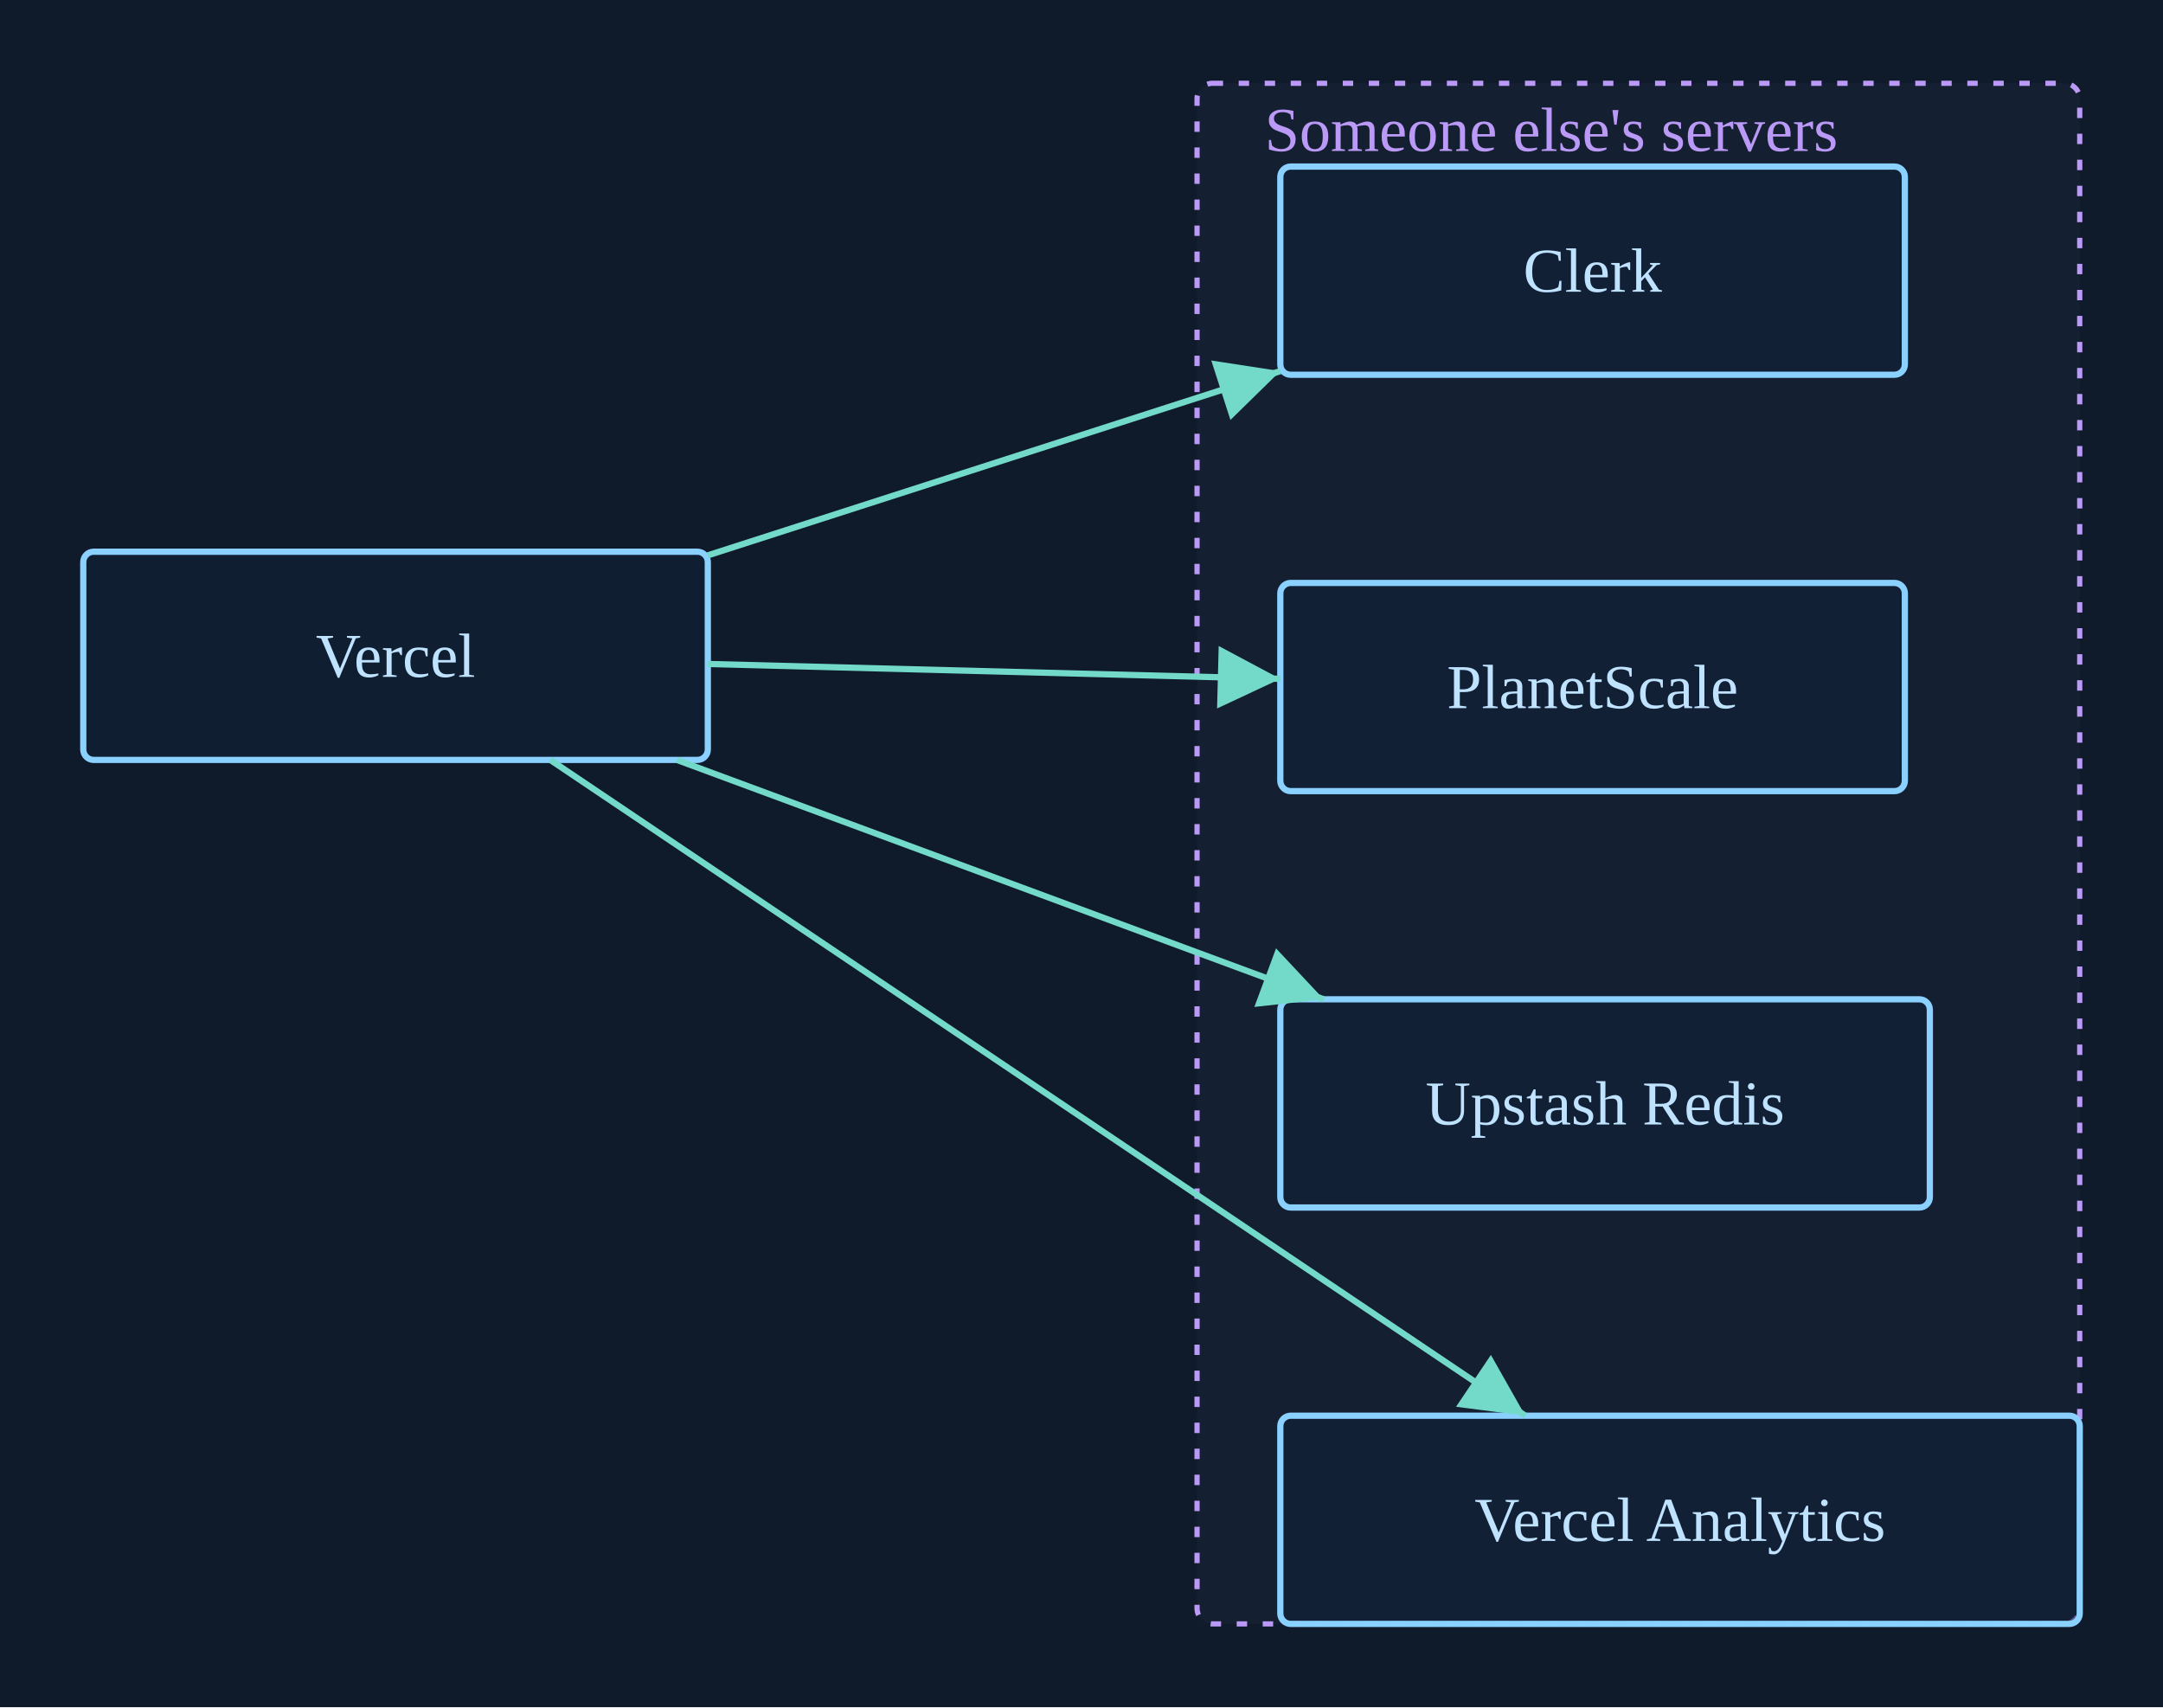
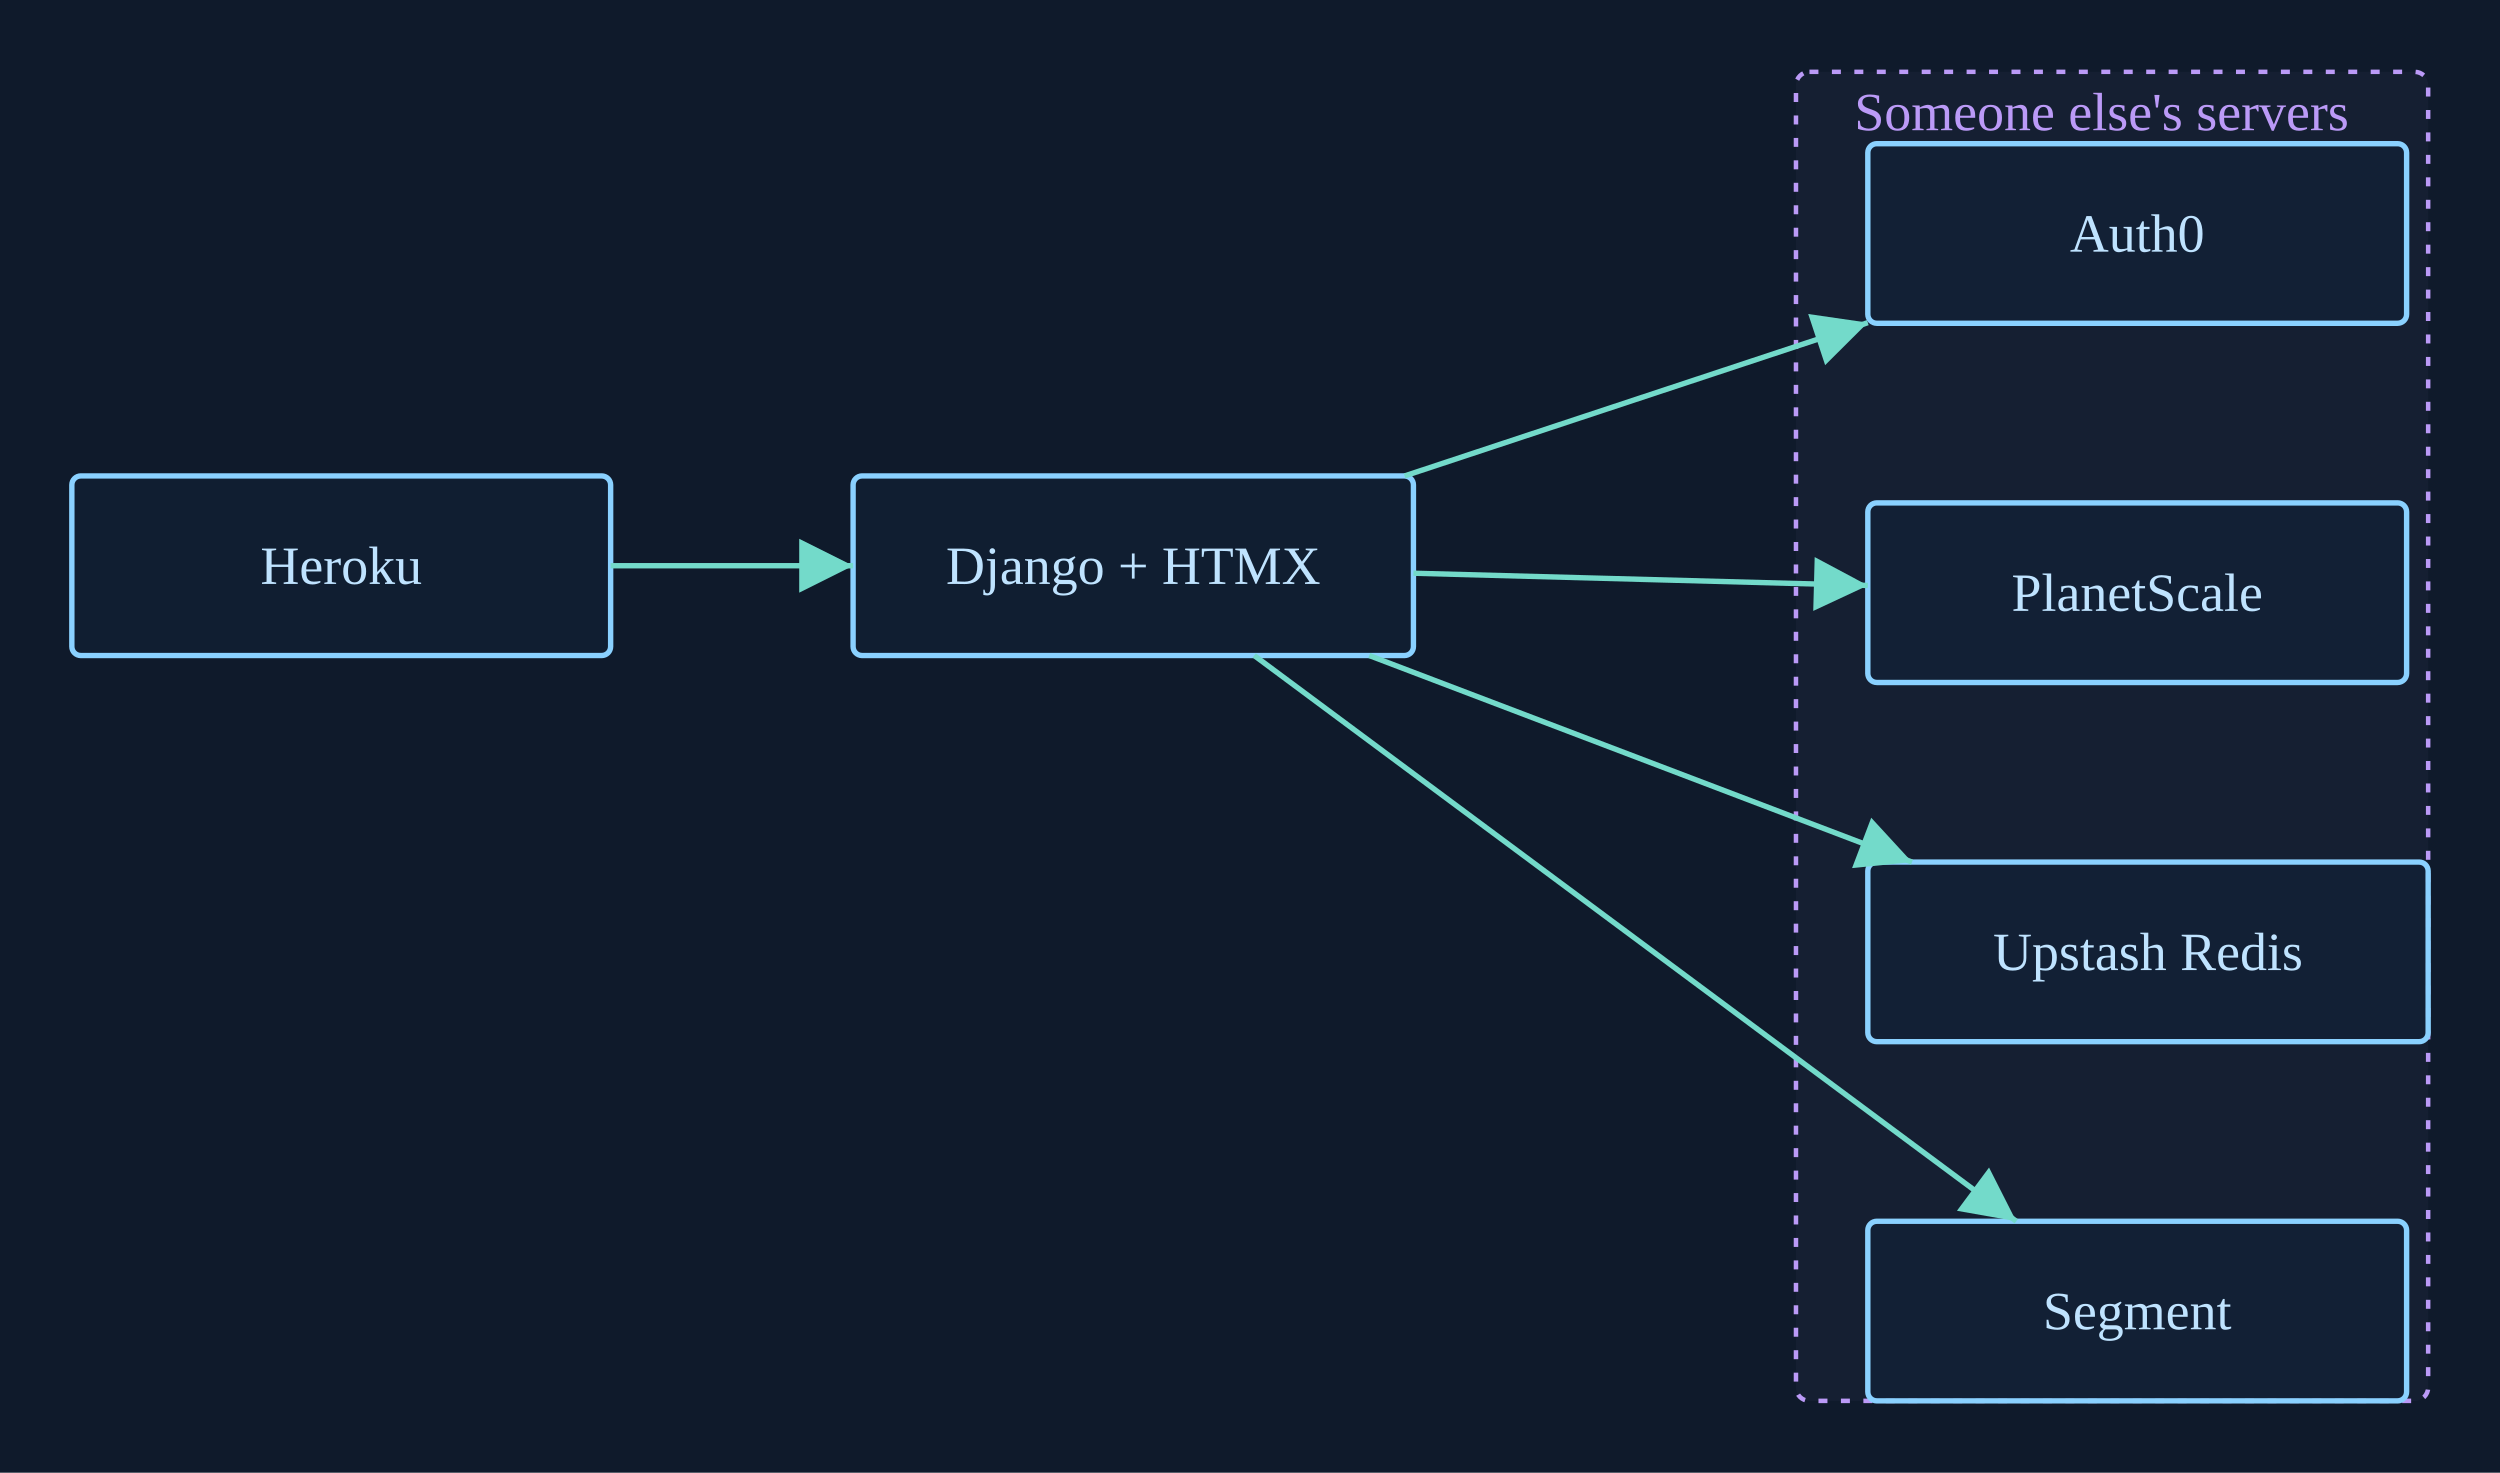
- <svg xmlns="http://www.w3.org/2000/svg" viewBox="0.00 4.00 415.60 328.00" width="415.60" height="328.00">
+ <svg xmlns="http://www.w3.org/2000/svg" viewBox="0.00 4.00 556.80 328.00" width="556.80" height="328.00">
  <defs>
    <marker id="ah-filled" markerWidth="10" markerHeight="10" refX="10" refY="5" orient="auto">
      <path d="M0,0 L10,5 L0,10 Z" fill="context-stroke" stroke="none" />
    </marker>
  </defs>
-   <rect x="0.00" y="4.00" width="415.60" height="328.00" fill="#0f1a2b" />
+   <rect x="0.00" y="4.00" width="556.80" height="328.00" fill="#0f1a2b" />
  <g id="group-hosted" data-element-id="hosted" data-kind="group">
-     <rect x="230.00" y="20.00" width="169.60" height="296.00" rx="3.00" fill="#bb9af7" fill-opacity="0.04" stroke="#bb9af7" stroke-width="1.00" stroke-dasharray="2,3" />
-     <text x="243.00" y="33.00" text-anchor="start" fill="#bb9af7">
-       <tspan x="243.00" dy="0">Someone else's servers</tspan>
+     <rect x="400.00" y="20.00" width="140.80" height="296.00" rx="3.00" fill="#bb9af7" fill-opacity="0.04" stroke="#bb9af7" stroke-width="1.00" stroke-dasharray="2,3" />
+     <text x="413.00" y="33.00" text-anchor="start" fill="#bb9af7">
+       <tspan x="413.00" dy="0">Someone else's servers</tspan>
    </text>
  </g>
  <g id="node-analytics" data-element-id="analytics" data-kind="node">
-     <rect x="246.00" y="276.00" width="153.60" height="40.00" rx="2.00" fill="#122238" fill-opacity="0.55" stroke="#8ad1ff" stroke-width="1.20" />
-     <text x="322.80" y="296.00" text-anchor="middle" dominant-baseline="central" fill="#bfe3ff">
-       <tspan x="322.80" dy="0">Vercel Analytics</tspan>
+     <rect x="416.00" y="276.00" width="120.00" height="40.00" rx="2.00" fill="#122238" fill-opacity="0.55" stroke="#8ad1ff" stroke-width="1.20" />
+     <text x="476.00" y="296.00" text-anchor="middle" dominant-baseline="central" fill="#bfe3ff">
+       <tspan x="476.00" dy="0">Segment</tspan>
+     </text>
+   </g>
+   <g id="node-app" data-element-id="app" data-kind="node">
+     <rect x="190.00" y="110.00" width="124.80" height="40.00" rx="2.00" fill="#122238" fill-opacity="0.55" stroke="#8ad1ff" stroke-width="1.20" />
+     <text x="252.40" y="130.00" text-anchor="middle" dominant-baseline="central" fill="#bfe3ff">
+       <tspan x="252.40" dy="0">Django + HTMX</tspan>
    </text>
  </g>
  <g id="node-auth" data-element-id="auth" data-kind="node">
-     <rect x="246.00" y="36.00" width="120.00" height="40.00" rx="2.00" fill="#122238" fill-opacity="0.55" stroke="#8ad1ff" stroke-width="1.20" />
-     <text x="306.00" y="56.00" text-anchor="middle" dominant-baseline="central" fill="#bfe3ff">
-       <tspan x="306.00" dy="0">Clerk</tspan>
+     <rect x="416.00" y="36.00" width="120.00" height="40.00" rx="2.00" fill="#122238" fill-opacity="0.55" stroke="#8ad1ff" stroke-width="1.20" />
+     <text x="476.00" y="56.00" text-anchor="middle" dominant-baseline="central" fill="#bfe3ff">
+       <tspan x="476.00" dy="0">Auth0</tspan>
    </text>
  </g>
  <g id="node-cache" data-element-id="cache" data-kind="node">
-     <rect x="246.00" y="196.00" width="124.80" height="40.00" rx="2.00" fill="#122238" fill-opacity="0.55" stroke="#8ad1ff" stroke-width="1.20" />
-     <text x="308.40" y="216.00" text-anchor="middle" dominant-baseline="central" fill="#bfe3ff">
-       <tspan x="308.40" dy="0">Upstash Redis</tspan>
+     <rect x="416.00" y="196.00" width="124.80" height="40.00" rx="2.00" fill="#122238" fill-opacity="0.55" stroke="#8ad1ff" stroke-width="1.20" />
+     <text x="478.40" y="216.00" text-anchor="middle" dominant-baseline="central" fill="#bfe3ff">
+       <tspan x="478.40" dy="0">Upstash Redis</tspan>
    </text>
  </g>
  <g id="node-db" data-element-id="db" data-kind="node">
-     <rect x="246.00" y="116.00" width="120.00" height="40.00" rx="2.00" fill="#122238" fill-opacity="0.55" stroke="#8ad1ff" stroke-width="1.20" />
-     <text x="306.00" y="136.00" text-anchor="middle" dominant-baseline="central" fill="#bfe3ff">
-       <tspan x="306.00" dy="0">PlanetScale</tspan>
+     <rect x="416.00" y="116.00" width="120.00" height="40.00" rx="2.00" fill="#122238" fill-opacity="0.55" stroke="#8ad1ff" stroke-width="1.20" />
+     <text x="476.00" y="136.00" text-anchor="middle" dominant-baseline="central" fill="#bfe3ff">
+       <tspan x="476.00" dy="0">PlanetScale</tspan>
    </text>
  </g>
  <g id="node-web" data-element-id="web" data-kind="node">
    <rect x="16.00" y="110.00" width="120.00" height="40.00" rx="2.00" fill="#122238" fill-opacity="0.55" stroke="#8ad1ff" stroke-width="1.20" />
    <text x="76.00" y="130.00" text-anchor="middle" dominant-baseline="central" fill="#bfe3ff">
-       <tspan x="76.00" dy="0">Vercel</tspan>
+       <tspan x="76.00" dy="0">Heroku</tspan>
    </text>
  </g>
-   <g id="edge-web__analytics" data-element-id="web__analytics" data-kind="edge">
-     <path d="M 105.73,150.00 L 293.07,276.00" fill="none" stroke="transparent" stroke-width="12" style="pointer-events: stroke" />
-     <path d="M 105.73,150.00 L 293.07,276.00" fill="none" stroke="#73daca" stroke-width="1.20" marker-end="url(#ah-filled)" />
+   <g id="edge-app__analytics" data-element-id="app__analytics" data-kind="edge">
+     <path d="M 279.34,150.00 L 449.06,276.00" fill="none" stroke="transparent" stroke-width="12" style="pointer-events: stroke" />
+     <path d="M 279.34,150.00 L 449.06,276.00" fill="none" stroke="#73daca" stroke-width="1.20" marker-end="url(#ah-filled)" />
  </g>
-   <g id="edge-web__auth" data-element-id="web__auth" data-kind="edge">
-     <path d="M 136.00,110.70 L 246.00,75.30" fill="none" stroke="transparent" stroke-width="12" style="pointer-events: stroke" />
-     <path d="M 136.00,110.70 L 246.00,75.30" fill="none" stroke="#73daca" stroke-width="1.20" marker-end="url(#ah-filled)" />
+   <g id="edge-app__auth" data-element-id="app__auth" data-kind="edge">
+     <path d="M 312.83,110.00 L 416.00,75.86" fill="none" stroke="transparent" stroke-width="12" style="pointer-events: stroke" />
+     <path d="M 312.83,110.00 L 416.00,75.86" fill="none" stroke="#73daca" stroke-width="1.20" marker-end="url(#ah-filled)" />
  </g>
-   <g id="edge-web__cache" data-element-id="web__cache" data-kind="edge">
-     <path d="M 130.05,150.00 L 254.35,196.00" fill="none" stroke="transparent" stroke-width="12" style="pointer-events: stroke" />
-     <path d="M 130.05,150.00 L 254.35,196.00" fill="none" stroke="#73daca" stroke-width="1.20" marker-end="url(#ah-filled)" />
+   <g id="edge-app__cache" data-element-id="app__cache" data-kind="edge">
+     <path d="M 304.96,150.00 L 425.84,196.00" fill="none" stroke="transparent" stroke-width="12" style="pointer-events: stroke" />
+     <path d="M 304.96,150.00 L 425.84,196.00" fill="none" stroke="#73daca" stroke-width="1.20" marker-end="url(#ah-filled)" />
  </g>
-   <g id="edge-web__db" data-element-id="web__db" data-kind="edge">
-     <path d="M 136.00,131.57 L 246.00,134.43" fill="none" stroke="transparent" stroke-width="12" style="pointer-events: stroke" />
-     <path d="M 136.00,131.57 L 246.00,134.43" fill="none" stroke="#73daca" stroke-width="1.20" marker-end="url(#ah-filled)" />
+   <g id="edge-app__db" data-element-id="app__db" data-kind="edge">
+     <path d="M 314.80,131.67 L 416.00,134.39" fill="none" stroke="transparent" stroke-width="12" style="pointer-events: stroke" />
+     <path d="M 314.80,131.67 L 416.00,134.39" fill="none" stroke="#73daca" stroke-width="1.20" marker-end="url(#ah-filled)" />
+   </g>
+   <g id="edge-web__app" data-element-id="web__app" data-kind="edge">
+     <path d="M 136.00,130.00 L 190.00,130.00" fill="none" stroke="transparent" stroke-width="12" style="pointer-events: stroke" />
+     <path d="M 136.00,130.00 L 190.00,130.00" fill="none" stroke="#73daca" stroke-width="1.20" marker-end="url(#ah-filled)" />
  </g>
</svg>
